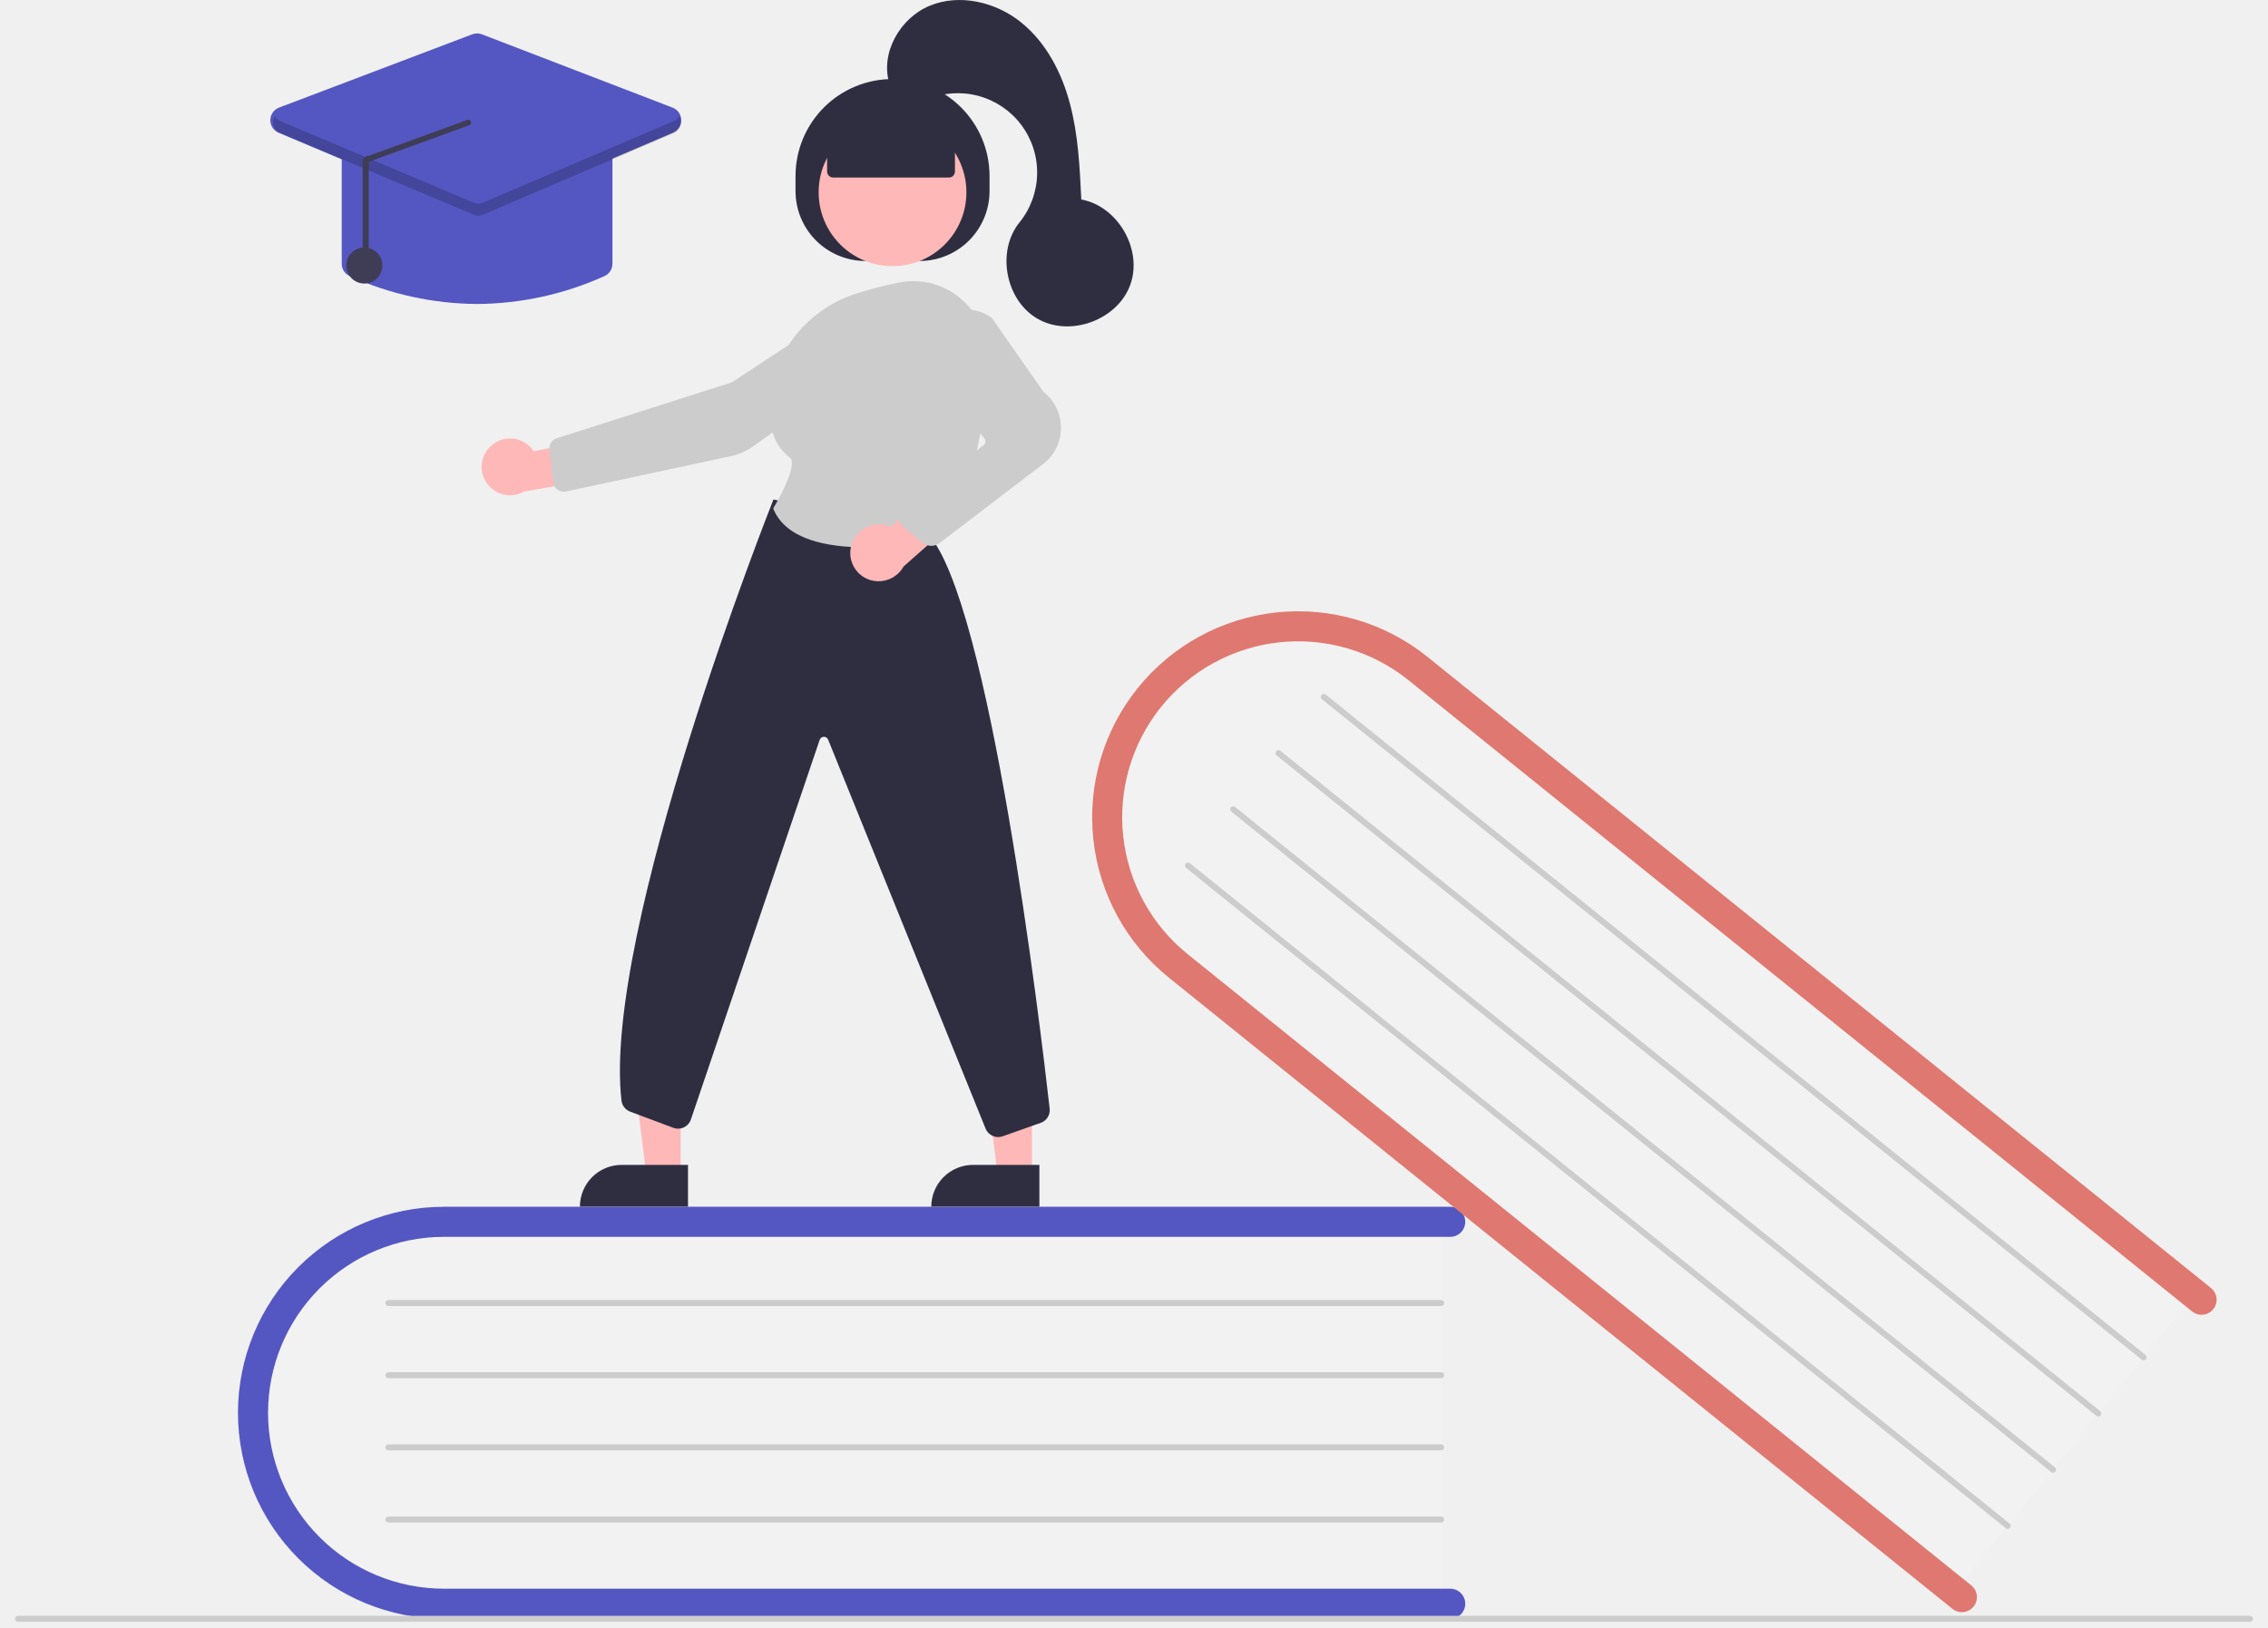
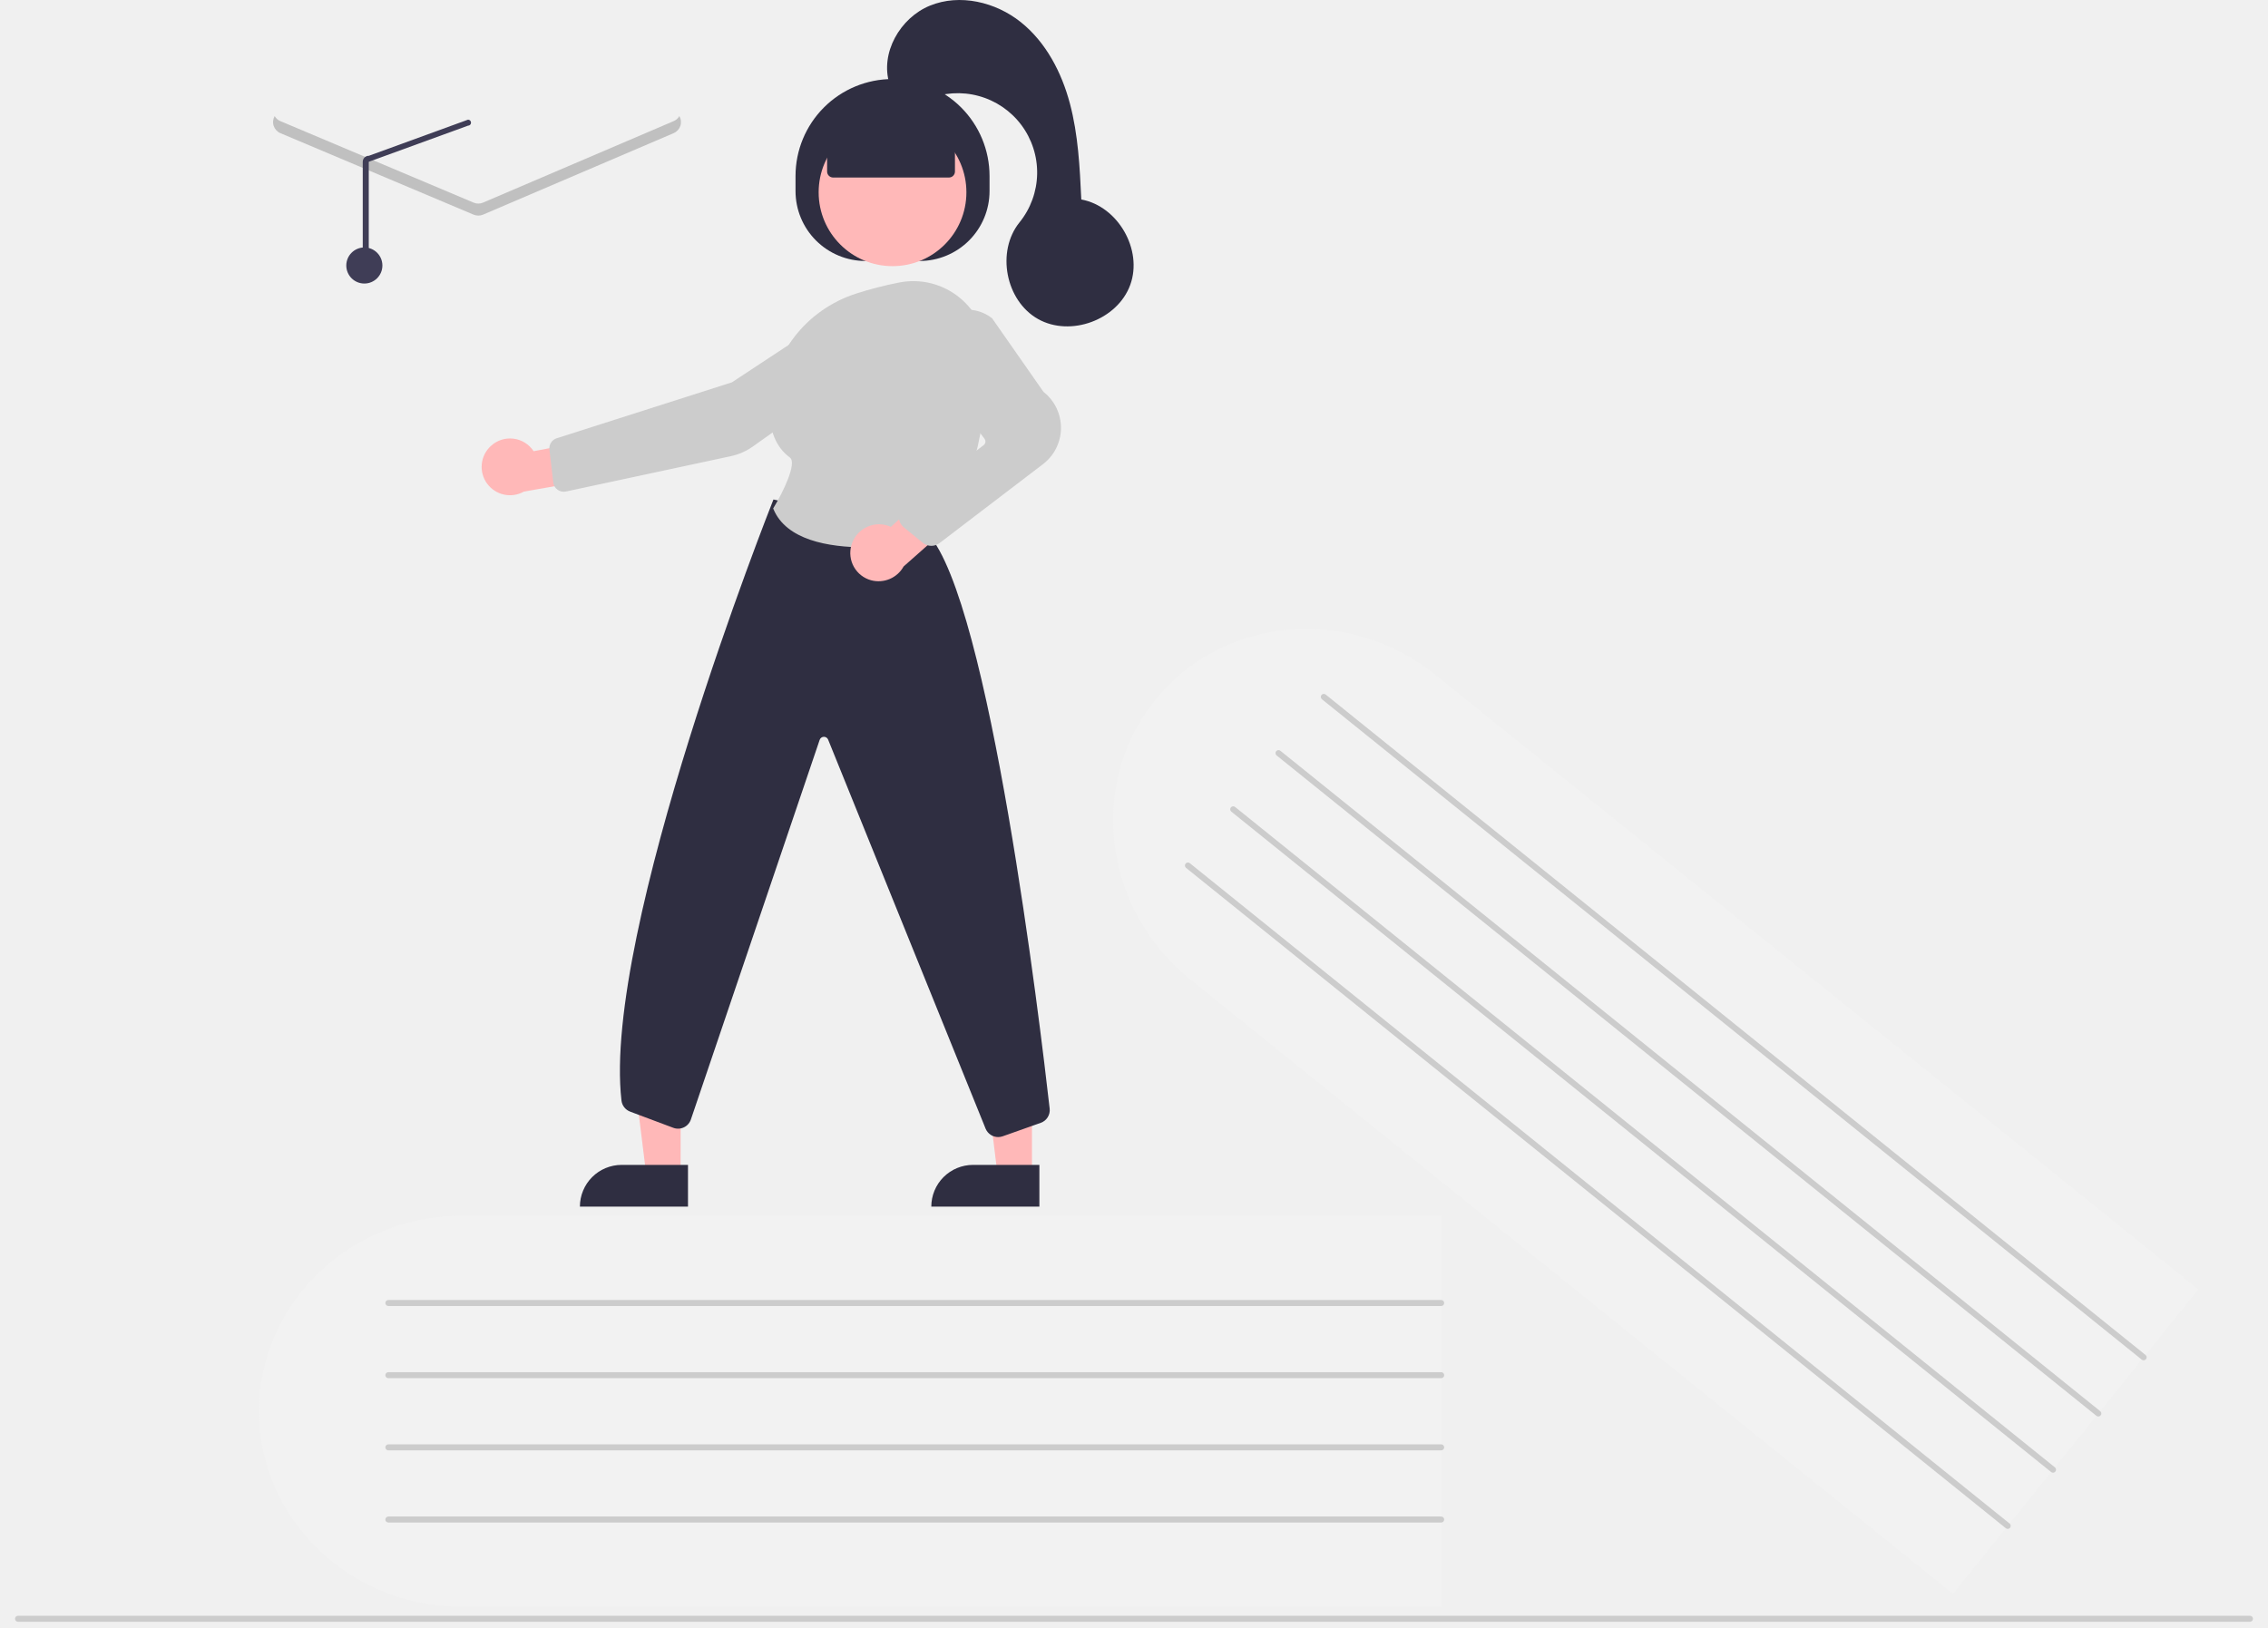
<svg xmlns="http://www.w3.org/2000/svg" width="170" height="122" viewBox="0 0 220 160" fill="none">
  <g clip-path="url(#clip0)">
    <path d="M140.194 119.547V157.988H43.885C32.912 157.988 23.984 149.365 23.984 138.768C23.984 128.17 32.912 119.547 43.885 119.547H140.194Z" fill="#F2F2F2" />
-     <path d="M142.563 157.692C142.563 158.084 142.407 158.46 142.13 158.738C141.853 159.015 141.477 159.171 141.085 159.171H42.173C36.801 159.171 31.649 157.037 27.851 153.238C24.052 149.44 21.918 144.288 21.918 138.915C21.918 133.543 24.052 128.391 27.851 124.593C31.649 120.794 36.801 118.66 42.173 118.66H141.085C141.477 118.66 141.853 118.816 142.13 119.093C142.407 119.37 142.563 119.746 142.563 120.139C142.563 120.531 142.407 120.907 142.13 121.184C141.853 121.461 141.477 121.617 141.085 121.617H42.173C37.586 121.617 33.186 123.44 29.942 126.684C26.698 129.928 24.875 134.328 24.875 138.915C24.875 143.503 26.698 147.903 29.942 151.147C33.186 154.391 37.586 156.214 42.173 156.214H141.085C141.477 156.214 141.853 156.37 142.13 156.647C142.407 156.924 142.563 157.3 142.563 157.692Z" fill="#5457C1" />
+     <path d="M142.563 157.692C142.563 158.084 142.407 158.46 142.13 158.738C141.853 159.015 141.477 159.171 141.085 159.171H42.173C36.801 159.171 31.649 157.037 27.851 153.238C24.052 149.44 21.918 144.288 21.918 138.915C21.918 133.543 24.052 128.391 27.851 124.593C31.649 120.794 36.801 118.66 42.173 118.66H141.085C141.477 118.66 141.853 118.816 142.13 119.093C142.407 119.37 142.563 119.746 142.563 120.139C142.563 120.531 142.407 120.907 142.13 121.184C141.853 121.461 141.477 121.617 141.085 121.617H42.173C37.586 121.617 33.186 123.44 29.942 126.684C26.698 129.928 24.875 134.328 24.875 138.915C24.875 143.503 26.698 147.903 29.942 151.147C33.186 154.391 37.586 156.214 42.173 156.214H141.085C141.477 156.214 141.853 156.37 142.13 156.647C142.407 156.924 142.563 157.3 142.563 157.692Z" fill="theme-color1" />
    <path d="M140.197 128.418H36.702C36.623 128.418 36.548 128.387 36.493 128.332C36.437 128.276 36.406 128.201 36.406 128.122C36.406 128.044 36.437 127.969 36.493 127.913C36.548 127.858 36.623 127.827 36.702 127.827H140.197C140.275 127.827 140.35 127.858 140.406 127.913C140.461 127.969 140.492 128.044 140.492 128.122C140.492 128.201 140.461 128.276 140.406 128.332C140.35 128.387 140.275 128.418 140.197 128.418Z" fill="#CCCCCC" />
    <path d="M140.197 135.515H36.702C36.623 135.515 36.548 135.484 36.493 135.428C36.437 135.373 36.406 135.298 36.406 135.219C36.406 135.141 36.437 135.066 36.493 135.01C36.548 134.955 36.623 134.923 36.702 134.923H140.197C140.275 134.923 140.35 134.955 140.406 135.01C140.461 135.066 140.492 135.141 140.492 135.219C140.492 135.298 140.461 135.373 140.406 135.428C140.35 135.484 140.275 135.515 140.197 135.515Z" fill="#CCCCCC" />
    <path d="M140.197 142.612H36.702C36.623 142.612 36.548 142.58 36.493 142.525C36.437 142.47 36.406 142.394 36.406 142.316C36.406 142.238 36.437 142.162 36.493 142.107C36.548 142.051 36.623 142.02 36.702 142.02H140.197C140.275 142.02 140.35 142.051 140.406 142.107C140.461 142.162 140.492 142.238 140.492 142.316C140.492 142.394 140.461 142.47 140.406 142.525C140.35 142.58 140.275 142.612 140.197 142.612Z" fill="#CCCCCC" />
    <path d="M140.197 149.708H36.702C36.623 149.708 36.548 149.677 36.493 149.622C36.437 149.566 36.406 149.491 36.406 149.413C36.406 149.334 36.437 149.259 36.493 149.204C36.548 149.148 36.623 149.117 36.702 149.117H140.197C140.275 149.117 140.35 149.148 140.406 149.204C140.461 149.259 140.492 149.334 140.492 149.413C140.492 149.491 140.461 149.566 140.406 149.622C140.35 149.677 140.275 149.708 140.197 149.708Z" fill="#CCCCCC" />
    <path d="M214.626 126.783L190.508 156.716L115.514 96.29C106.969 89.405 105.427 77.089 112.077 68.837C118.726 60.585 131.088 59.472 139.633 66.357L214.626 126.783Z" fill="#F2F2F2" />
-     <path d="M192.533 157.97C192.287 158.275 191.929 158.47 191.54 158.512C191.15 158.554 190.759 158.439 190.454 158.194L113.434 96.135C109.25 92.764 106.578 87.87 106.003 82.529C105.428 77.187 106.999 71.837 110.37 67.653C113.74 63.47 118.634 60.797 123.976 60.223C129.317 59.648 134.668 61.219 138.851 64.59L215.871 126.649C216.022 126.77 216.148 126.921 216.241 127.091C216.335 127.262 216.393 127.449 216.414 127.642C216.435 127.835 216.417 128.03 216.363 128.217C216.308 128.403 216.217 128.577 216.095 128.728C215.973 128.879 215.823 129.005 215.653 129.098C215.482 129.191 215.295 129.25 215.102 129.271C214.909 129.291 214.713 129.274 214.527 129.219C214.341 129.164 214.167 129.073 214.016 128.951L136.996 66.892C135.227 65.466 133.194 64.402 131.014 63.761C128.834 63.121 126.549 62.916 124.29 63.158C122.031 63.401 119.842 64.086 117.847 65.175C115.853 66.264 114.093 67.735 112.667 69.504C111.241 71.274 110.178 73.307 109.538 75.487C108.899 77.667 108.695 79.952 108.938 82.211C109.182 84.471 109.868 86.66 110.957 88.653C112.047 90.647 113.519 92.407 115.289 93.832L192.309 155.891C192.614 156.137 192.809 156.494 192.851 156.884C192.893 157.274 192.779 157.665 192.533 157.97Z" fill="#DF7870" />
+     <path d="M192.533 157.97C192.287 158.275 191.929 158.47 191.54 158.512C191.15 158.554 190.759 158.439 190.454 158.194L113.434 96.135C109.25 92.764 106.578 87.87 106.003 82.529C105.428 77.187 106.999 71.837 110.37 67.653C113.74 63.47 118.634 60.797 123.976 60.223C129.317 59.648 134.668 61.219 138.851 64.59L215.871 126.649C216.022 126.77 216.148 126.921 216.241 127.091C216.335 127.262 216.393 127.449 216.414 127.642C216.435 127.835 216.417 128.03 216.363 128.217C216.308 128.403 216.217 128.577 216.095 128.728C215.973 128.879 215.823 129.005 215.653 129.098C215.482 129.191 215.295 129.25 215.102 129.271C214.909 129.291 214.713 129.274 214.527 129.219C214.341 129.164 214.167 129.073 214.016 128.951L136.996 66.892C135.227 65.466 133.194 64.402 131.014 63.761C128.834 63.121 126.549 62.916 124.29 63.158C122.031 63.401 119.842 64.086 117.847 65.175C115.853 66.264 114.093 67.735 112.667 69.504C111.241 71.274 110.178 73.307 109.538 75.487C108.899 77.667 108.695 79.952 108.938 82.211C109.182 84.471 109.868 86.66 110.957 88.653C112.047 90.647 113.519 92.407 115.289 93.832L192.309 155.891C192.614 156.137 192.809 156.494 192.851 156.884C192.893 157.274 192.779 157.665 192.533 157.97Z" fill="theme-color2" />
    <path d="M209.063 133.69L128.473 68.756C128.443 68.731 128.418 68.701 128.399 68.667C128.381 68.633 128.369 68.596 128.365 68.557C128.361 68.519 128.364 68.479 128.375 68.442C128.386 68.405 128.404 68.37 128.429 68.34C128.453 68.31 128.483 68.284 128.517 68.266C128.551 68.247 128.589 68.236 128.627 68.231C128.666 68.227 128.705 68.231 128.742 68.242C128.78 68.253 128.814 68.271 128.845 68.295L209.434 133.23C209.464 133.254 209.489 133.284 209.508 133.318C209.526 133.353 209.538 133.39 209.542 133.429C209.547 133.467 209.543 133.506 209.532 133.544C209.521 133.581 209.503 133.616 209.479 133.646C209.454 133.676 209.424 133.701 209.39 133.72C209.356 133.739 209.319 133.75 209.28 133.754C209.241 133.759 209.202 133.755 209.165 133.744C209.128 133.733 209.093 133.715 209.063 133.69V133.69Z" fill="#CCCCCC" />
    <path d="M204.609 139.217L124.02 74.282C123.959 74.233 123.92 74.161 123.912 74.083C123.904 74.005 123.926 73.927 123.976 73.866C124.025 73.805 124.096 73.766 124.174 73.758C124.252 73.749 124.33 73.772 124.391 73.822L204.98 138.756C205.011 138.78 205.036 138.811 205.054 138.845C205.073 138.879 205.085 138.916 205.089 138.955C205.093 138.993 205.09 139.033 205.079 139.07C205.068 139.107 205.05 139.142 205.025 139.172C205.001 139.202 204.971 139.228 204.937 139.246C204.903 139.265 204.865 139.277 204.827 139.281C204.788 139.285 204.749 139.281 204.712 139.27C204.674 139.259 204.639 139.241 204.609 139.217Z" fill="#CCCCCC" />
    <path d="M200.156 144.743L119.567 79.808C119.506 79.759 119.467 79.688 119.459 79.609C119.45 79.531 119.473 79.453 119.522 79.392C119.572 79.331 119.643 79.292 119.721 79.284C119.799 79.275 119.877 79.298 119.938 79.348L200.528 144.282C200.558 144.307 200.583 144.337 200.602 144.371C200.62 144.405 200.632 144.442 200.636 144.481C200.64 144.52 200.637 144.559 200.626 144.596C200.615 144.633 200.597 144.668 200.572 144.698C200.548 144.728 200.518 144.753 200.484 144.772C200.45 144.791 200.412 144.802 200.374 144.807C200.335 144.811 200.296 144.807 200.259 144.796C200.221 144.785 200.187 144.767 200.156 144.743V144.743Z" fill="#CCCCCC" />
    <path d="M195.703 150.269L115.114 85.334C115.084 85.31 115.059 85.279 115.04 85.245C115.021 85.211 115.01 85.174 115.006 85.135C115.001 85.097 115.005 85.058 115.016 85.02C115.027 84.983 115.045 84.948 115.069 84.918C115.094 84.888 115.124 84.863 115.158 84.844C115.192 84.826 115.229 84.814 115.268 84.81C115.307 84.806 115.346 84.809 115.383 84.82C115.42 84.831 115.455 84.849 115.485 84.873L196.074 149.808C196.105 149.832 196.13 149.863 196.149 149.897C196.167 149.931 196.179 149.968 196.183 150.007C196.187 150.045 196.184 150.084 196.173 150.122C196.162 150.159 196.144 150.194 196.119 150.224C196.095 150.254 196.065 150.28 196.031 150.298C195.997 150.317 195.959 150.328 195.921 150.333C195.882 150.337 195.843 150.333 195.806 150.322C195.768 150.311 195.734 150.293 195.703 150.269Z" fill="#CCCCCC" />
    <path d="M219.704 159.466H0.296C0.217 159.466 0.142 159.435 0.087 159.38C0.031 159.324 0 159.249 0 159.171C0 159.092 0.031 159.017 0.087 158.962C0.142 158.906 0.217 158.875 0.296 158.875H219.704C219.783 158.875 219.858 158.906 219.913 158.962C219.969 159.017 220 159.092 220 159.171C220 159.249 219.969 159.324 219.913 159.38C219.858 159.435 219.783 159.466 219.704 159.466Z" fill="#CCCCCC" />
    <path d="M99.969 115.507L96.588 115.506L94.981 102.467L99.97 102.468L99.969 115.507Z" fill="#FFB8B8" />
    <path d="M94.179 114.541H100.699V118.645H90.074C90.074 118.106 90.18 117.573 90.387 117.075C90.593 116.576 90.895 116.124 91.276 115.743C91.658 115.362 92.11 115.059 92.608 114.853C93.106 114.647 93.64 114.541 94.179 114.541Z" fill="#2F2E41" />
    <path d="M65.433 115.507L62.053 115.506L60.445 102.467L65.435 102.468L65.433 115.507Z" fill="#FFB8B8" />
    <path d="M59.636 114.541H66.156V118.645H55.531C55.531 118.106 55.637 117.573 55.844 117.075C56.05 116.576 56.352 116.124 56.733 115.743C57.115 115.362 57.567 115.059 58.065 114.853C58.563 114.647 59.097 114.541 59.636 114.541Z" fill="#2F2E41" />
    <path d="M76.727 18.787V17.308C76.727 14.779 77.731 12.354 79.52 10.565C81.308 8.777 83.734 7.772 86.263 7.772H86.263C88.792 7.772 91.218 8.777 93.006 10.565C94.794 12.354 95.799 14.779 95.799 17.308V18.787C95.799 20.61 95.075 22.359 93.785 23.648C92.496 24.937 90.748 25.662 88.924 25.662H83.602C82.699 25.662 81.805 25.484 80.971 25.138C80.136 24.793 79.379 24.287 78.74 23.648C78.102 23.01 77.595 22.252 77.25 21.418C76.904 20.584 76.727 19.69 76.727 18.787Z" fill="#2F2E41" />
    <path d="M86.263 26.17C90.274 26.17 93.525 22.919 93.525 18.908C93.525 14.897 90.274 11.645 86.263 11.645C82.252 11.645 79 14.897 79 18.908C79 22.919 82.252 26.17 86.263 26.17Z" fill="#FFB8B8" />
    <path d="M46.758 43.869C47.053 43.59 47.405 43.38 47.79 43.252C48.175 43.125 48.583 43.084 48.985 43.131C49.388 43.178 49.775 43.313 50.12 43.526C50.465 43.739 50.758 44.026 50.981 44.365L57.207 43.187L58.845 46.796L50.03 48.335C49.435 48.671 48.739 48.777 48.071 48.633C47.404 48.489 46.813 48.106 46.41 47.555C46.007 47.005 45.819 46.325 45.883 45.646C45.948 44.966 46.259 44.334 46.758 43.869V43.869Z" fill="#FFB8B8" />
    <path d="M80.602 30.744L80.683 30.867L70.474 37.593L53.247 43.094C53.019 43.167 52.823 43.318 52.693 43.519C52.563 43.721 52.507 43.961 52.534 44.199L52.91 47.436C52.926 47.58 52.973 47.718 53.046 47.842C53.119 47.966 53.218 48.074 53.335 48.158C53.452 48.242 53.586 48.301 53.727 48.33C53.868 48.359 54.014 48.359 54.155 48.329L70.368 44.854C71.153 44.686 71.894 44.36 72.548 43.894L84.017 35.733C84.433 35.436 84.765 35.036 84.98 34.572C85.196 34.109 85.288 33.597 85.247 33.088C85.205 32.578 85.031 32.087 84.741 31.664C84.452 31.242 84.058 30.902 83.598 30.678C83.137 30.454 82.626 30.353 82.115 30.387C81.604 30.42 81.111 30.586 80.683 30.867L80.602 30.744Z" fill="#CCCCCC" />
    <path d="M96.648 111.806C96.388 111.806 96.135 111.731 95.917 111.589C95.7 111.447 95.529 111.245 95.424 111.008L79.927 72.714C79.891 72.631 79.83 72.561 79.753 72.514C79.676 72.466 79.586 72.444 79.495 72.449C79.405 72.454 79.318 72.487 79.247 72.542C79.175 72.598 79.123 72.675 79.096 72.761L66.453 110.041C66.399 110.215 66.311 110.375 66.193 110.513C66.076 110.651 65.931 110.764 65.768 110.844C65.605 110.924 65.427 110.97 65.246 110.979C65.065 110.988 64.884 110.96 64.714 110.896L60.474 109.306C60.244 109.22 60.042 109.073 59.891 108.879C59.739 108.686 59.645 108.454 59.617 108.211C57.71 91.594 74.343 49.653 74.511 49.232L74.558 49.115L89.72 52.469L89.752 52.503C95.801 59.103 100.774 100.727 101.709 109.004C101.744 109.303 101.676 109.605 101.516 109.86C101.356 110.115 101.115 110.308 100.83 110.407L97.088 111.731C96.947 111.781 96.798 111.806 96.648 111.806Z" fill="#2F2E41" />
    <path d="M83.588 53.819C79.915 53.819 75.819 53.086 74.558 50.063L74.529 49.994L74.569 49.929C75.564 48.297 76.879 45.511 76.172 44.989C74.78 43.959 74.104 42.265 74.164 39.954C74.294 34.938 77.712 30.483 82.67 28.871H82.67C84.054 28.428 85.462 28.065 86.887 27.785C87.927 27.575 88.999 27.598 90.029 27.852C91.058 28.107 92.018 28.585 92.841 29.255C93.673 29.929 94.346 30.779 94.811 31.743C95.276 32.708 95.522 33.764 95.53 34.835C95.582 40.196 94.757 47.663 90.529 52.79C90.331 53.028 90.055 53.188 89.751 53.243C87.717 53.611 85.655 53.803 83.588 53.819Z" fill="#CCCCCC" />
    <path d="M82.215 53.618C82.415 52.901 82.89 52.292 83.537 51.923C84.183 51.554 84.95 51.455 85.669 51.648C85.816 51.688 85.959 51.742 86.097 51.806L90.824 47.504L94.112 49.719L87.351 55.701C87.046 56.252 86.566 56.684 85.986 56.93C85.407 57.175 84.762 57.22 84.154 57.057C83.8 56.96 83.469 56.794 83.179 56.569C82.889 56.343 82.648 56.062 82.467 55.742C82.287 55.422 82.172 55.07 82.129 54.705C82.085 54.341 82.115 53.971 82.215 53.618Z" fill="#FFB8B8" />
    <path d="M90.077 53.673C89.77 53.673 89.473 53.567 89.236 53.373L87.371 51.849C87.216 51.722 87.091 51.562 87.007 51.38C86.922 51.198 86.88 50.999 86.883 50.798C86.886 50.598 86.934 50.4 87.025 50.221C87.115 50.042 87.244 49.885 87.404 49.763L95.222 43.766C95.315 43.695 95.376 43.59 95.392 43.474C95.407 43.358 95.377 43.24 95.306 43.147L90.48 36.767C89.92 36.028 89.638 35.115 89.686 34.189C89.734 33.262 90.109 32.383 90.743 31.706C91.411 30.985 92.325 30.541 93.305 30.463C94.285 30.384 95.258 30.677 96.032 31.283L96.063 31.315L101.102 38.531C101.647 38.958 102.086 39.506 102.384 40.131C102.682 40.755 102.832 41.441 102.822 42.133C102.812 42.826 102.641 43.506 102.325 44.122C102.008 44.738 101.553 45.272 100.996 45.683L90.869 53.412C90.64 53.581 90.362 53.673 90.077 53.673Z" fill="#CCCCCC" />
    <path d="M79.832 16.864V13.261L86.265 10.452L92.399 13.261V16.864C92.399 17.021 92.337 17.172 92.226 17.283C92.115 17.394 91.965 17.456 91.808 17.456H80.423C80.267 17.456 80.116 17.394 80.005 17.283C79.894 17.172 79.832 17.021 79.832 16.864Z" fill="#2F2E41" />
    <path d="M85.965 8.25C85.019 5.222 87.005 1.753 89.942 0.554C92.879 -0.644 96.392 0.194 98.87 2.174C101.348 4.153 102.886 7.119 103.7 10.184C104.515 13.25 104.669 16.446 104.82 19.615C108.428 20.277 110.883 24.557 109.633 28.006C108.383 31.455 103.756 33.169 100.561 31.366C97.366 29.563 96.441 24.717 98.747 21.864C99.838 20.514 100.447 18.838 100.479 17.103C100.51 15.367 99.961 13.671 98.92 12.282C97.878 10.894 96.403 9.892 94.728 9.437C93.053 8.981 91.274 9.097 89.672 9.767C87.894 10.511 85.663 8.579 85.965 8.25Z" fill="#2F2E41" />
-     <path d="M45.424 29.89C41.104 29.862 36.838 28.927 32.901 27.147C32.667 27.043 32.468 26.873 32.329 26.657C32.19 26.442 32.116 26.19 32.117 25.934V15.165C32.118 14.812 32.258 14.474 32.507 14.225C32.757 13.975 33.095 13.835 33.448 13.835H57.4C57.752 13.835 58.09 13.975 58.34 14.225C58.589 14.474 58.73 14.812 58.73 15.165V25.934C58.731 26.19 58.658 26.442 58.518 26.657C58.379 26.873 58.18 27.043 57.946 27.147C54.01 28.927 49.744 29.862 45.424 29.89Z" fill="#5457C1" />
-     <path d="M45.421 21.166C45.244 21.166 45.068 21.131 44.904 21.062L25.911 13.049C25.666 12.945 25.458 12.771 25.313 12.548C25.168 12.325 25.093 12.064 25.098 11.799C25.103 11.533 25.187 11.274 25.34 11.057C25.493 10.84 25.708 10.673 25.956 10.579L44.95 3.373C45.256 3.257 45.594 3.257 45.9 3.375L64.638 10.581C64.886 10.676 65.099 10.842 65.251 11.059C65.403 11.276 65.486 11.534 65.491 11.798C65.496 12.063 65.422 12.323 65.278 12.546C65.134 12.768 64.927 12.942 64.684 13.046L45.945 21.059C45.779 21.13 45.601 21.166 45.421 21.166Z" fill="#5457C1" />
+     <path d="M45.424 29.89C41.104 29.862 36.838 28.927 32.901 27.147C32.667 27.043 32.468 26.873 32.329 26.657C32.19 26.442 32.116 26.19 32.117 25.934V15.165C32.118 14.812 32.258 14.474 32.507 14.225C32.757 13.975 33.095 13.835 33.448 13.835H57.4C57.752 13.835 58.09 13.975 58.34 14.225C58.589 14.474 58.73 14.812 58.73 15.165V25.934C58.731 26.19 58.658 26.442 58.518 26.657C58.379 26.873 58.18 27.043 57.946 27.147C54.01 28.927 49.744 29.862 45.424 29.89Z" fill="theme-color1" />
+     <path d="M45.421 21.166C45.244 21.166 45.068 21.131 44.904 21.062L25.911 13.049C25.666 12.945 25.458 12.771 25.313 12.548C25.168 12.325 25.093 12.064 25.098 11.799C25.103 11.533 25.187 11.274 25.34 11.057C25.493 10.84 25.708 10.673 25.956 10.579L44.95 3.373C45.256 3.257 45.594 3.257 45.9 3.375L64.638 10.581C64.886 10.676 65.099 10.842 65.251 11.059C65.403 11.276 65.486 11.534 65.491 11.798C65.496 12.063 65.422 12.323 65.278 12.546C65.134 12.768 64.927 12.942 64.684 13.046L45.945 21.059C45.779 21.13 45.601 21.166 45.421 21.166Z" fill="theme-color1" />
    <path d="M34.341 27.88C35.321 27.88 36.115 27.086 36.115 26.106C36.115 25.126 35.321 24.332 34.341 24.332C33.361 24.332 32.566 25.126 32.566 26.106C32.566 27.086 33.361 27.88 34.341 27.88Z" fill="#3F3D56" />
    <path opacity="0.2" d="M64.748 11.909L46.009 19.922C45.863 19.985 45.706 20.017 45.547 20.017C45.388 20.018 45.23 19.986 45.084 19.924L26.091 11.911C25.852 11.813 25.653 11.638 25.525 11.414C25.442 11.559 25.39 11.721 25.373 11.887C25.356 12.054 25.375 12.223 25.429 12.382C25.483 12.54 25.569 12.686 25.683 12.809C25.797 12.932 25.936 13.029 26.091 13.094L45.084 21.107C45.23 21.169 45.388 21.2 45.547 21.2C45.706 21.2 45.863 21.167 46.009 21.105L64.748 13.092C64.902 13.026 65.04 12.929 65.153 12.806C65.267 12.683 65.353 12.537 65.406 12.379C65.459 12.22 65.477 12.052 65.46 11.886C65.444 11.72 65.392 11.559 65.308 11.414C65.181 11.636 64.984 11.81 64.748 11.909Z" fill="black" />
    <path d="M34.479 26.099C34.558 26.099 34.633 26.068 34.688 26.013C34.744 25.957 34.775 25.882 34.775 25.803V15.909L44.528 12.356C44.606 12.357 44.682 12.327 44.738 12.273C44.794 12.218 44.826 12.143 44.828 12.065C44.829 11.986 44.799 11.911 44.744 11.854C44.69 11.798 44.615 11.766 44.536 11.765L34.784 15.318C34.705 15.316 34.627 15.33 34.554 15.359C34.482 15.388 34.415 15.432 34.36 15.488C34.304 15.543 34.259 15.608 34.229 15.681C34.199 15.753 34.183 15.831 34.184 15.909V25.803C34.184 25.882 34.215 25.957 34.27 26.013C34.326 26.068 34.401 26.099 34.479 26.099Z" fill="#3F3D56" />
  </g>
  <defs>
    <clipPath id="clip0">
      <rect width="220" height="159.466" fill="white" />
    </clipPath>
  </defs>
</svg>
